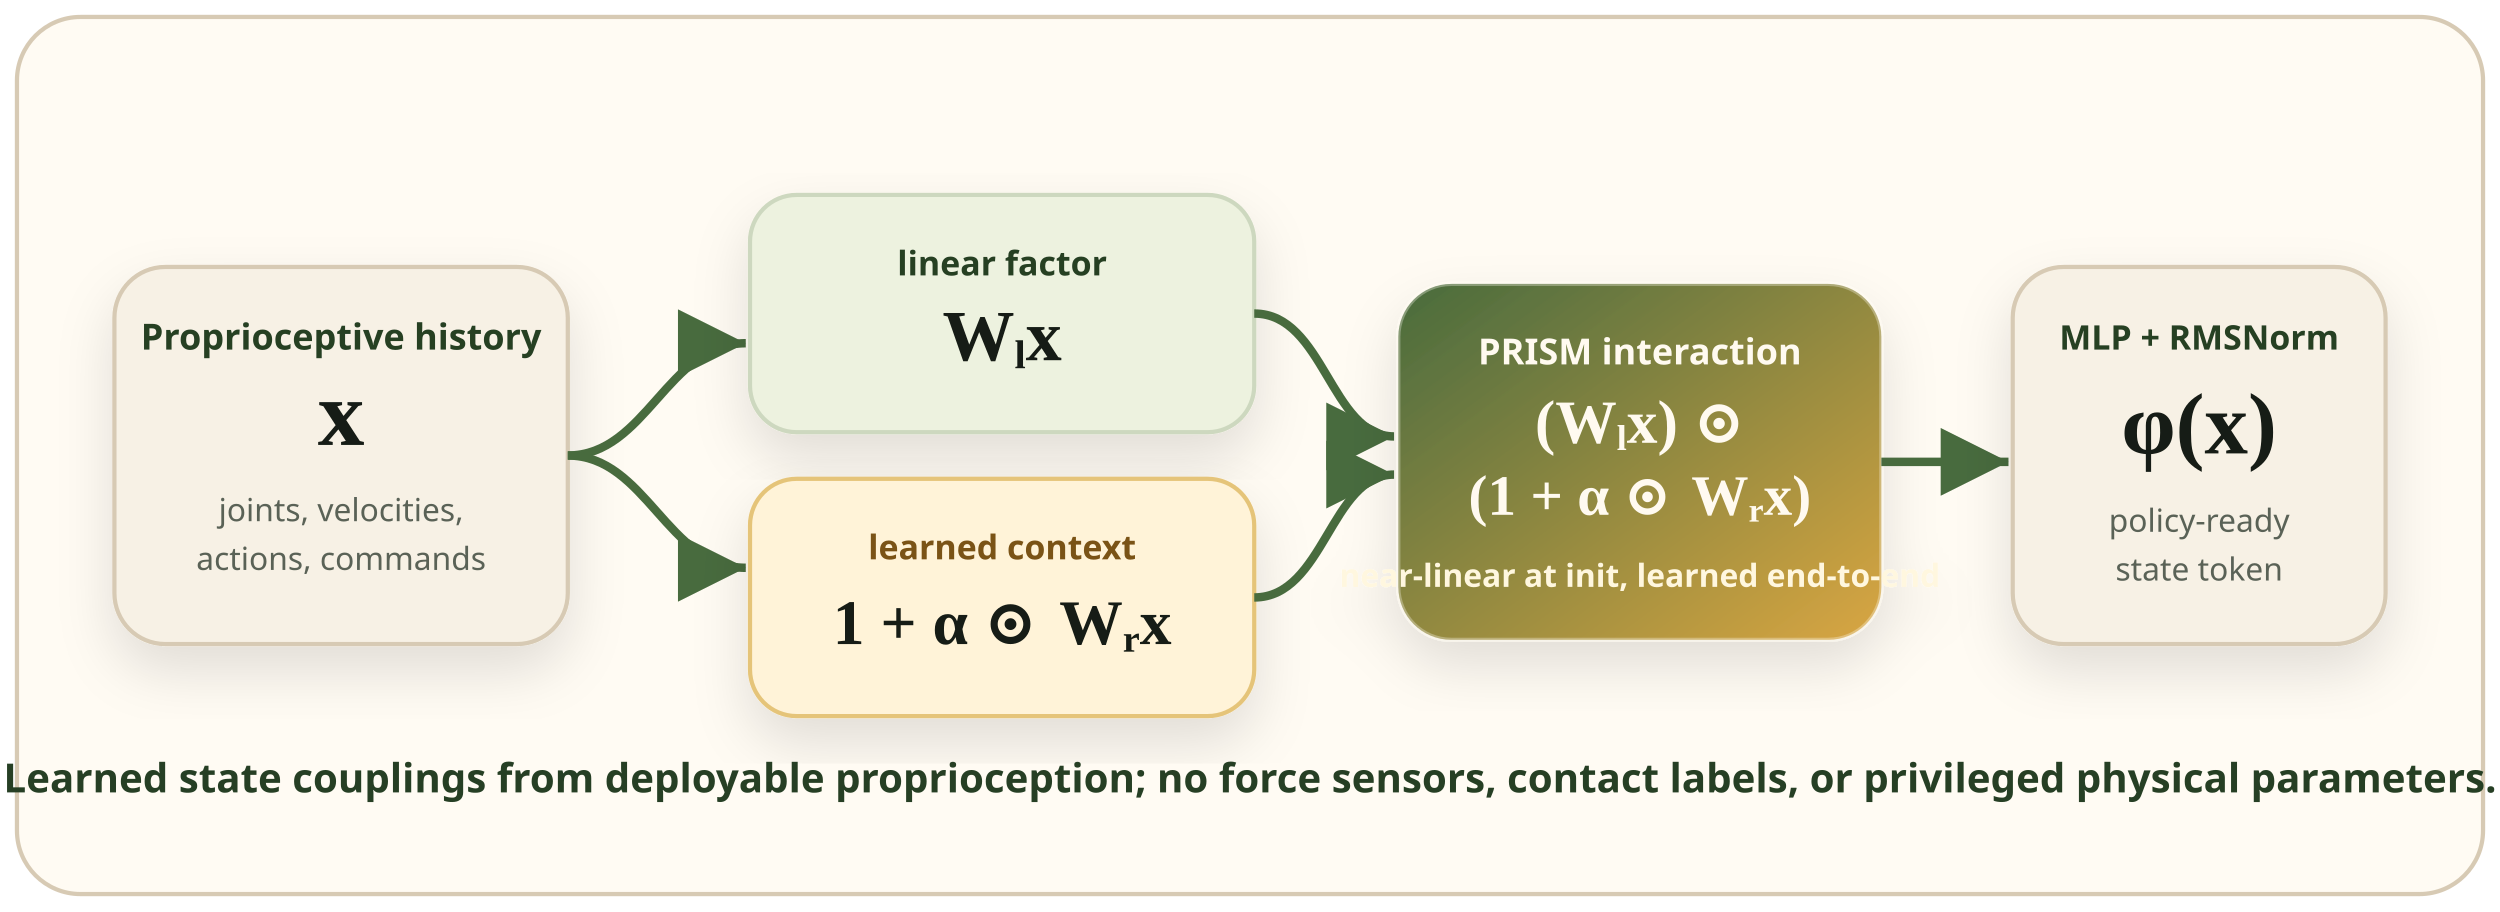
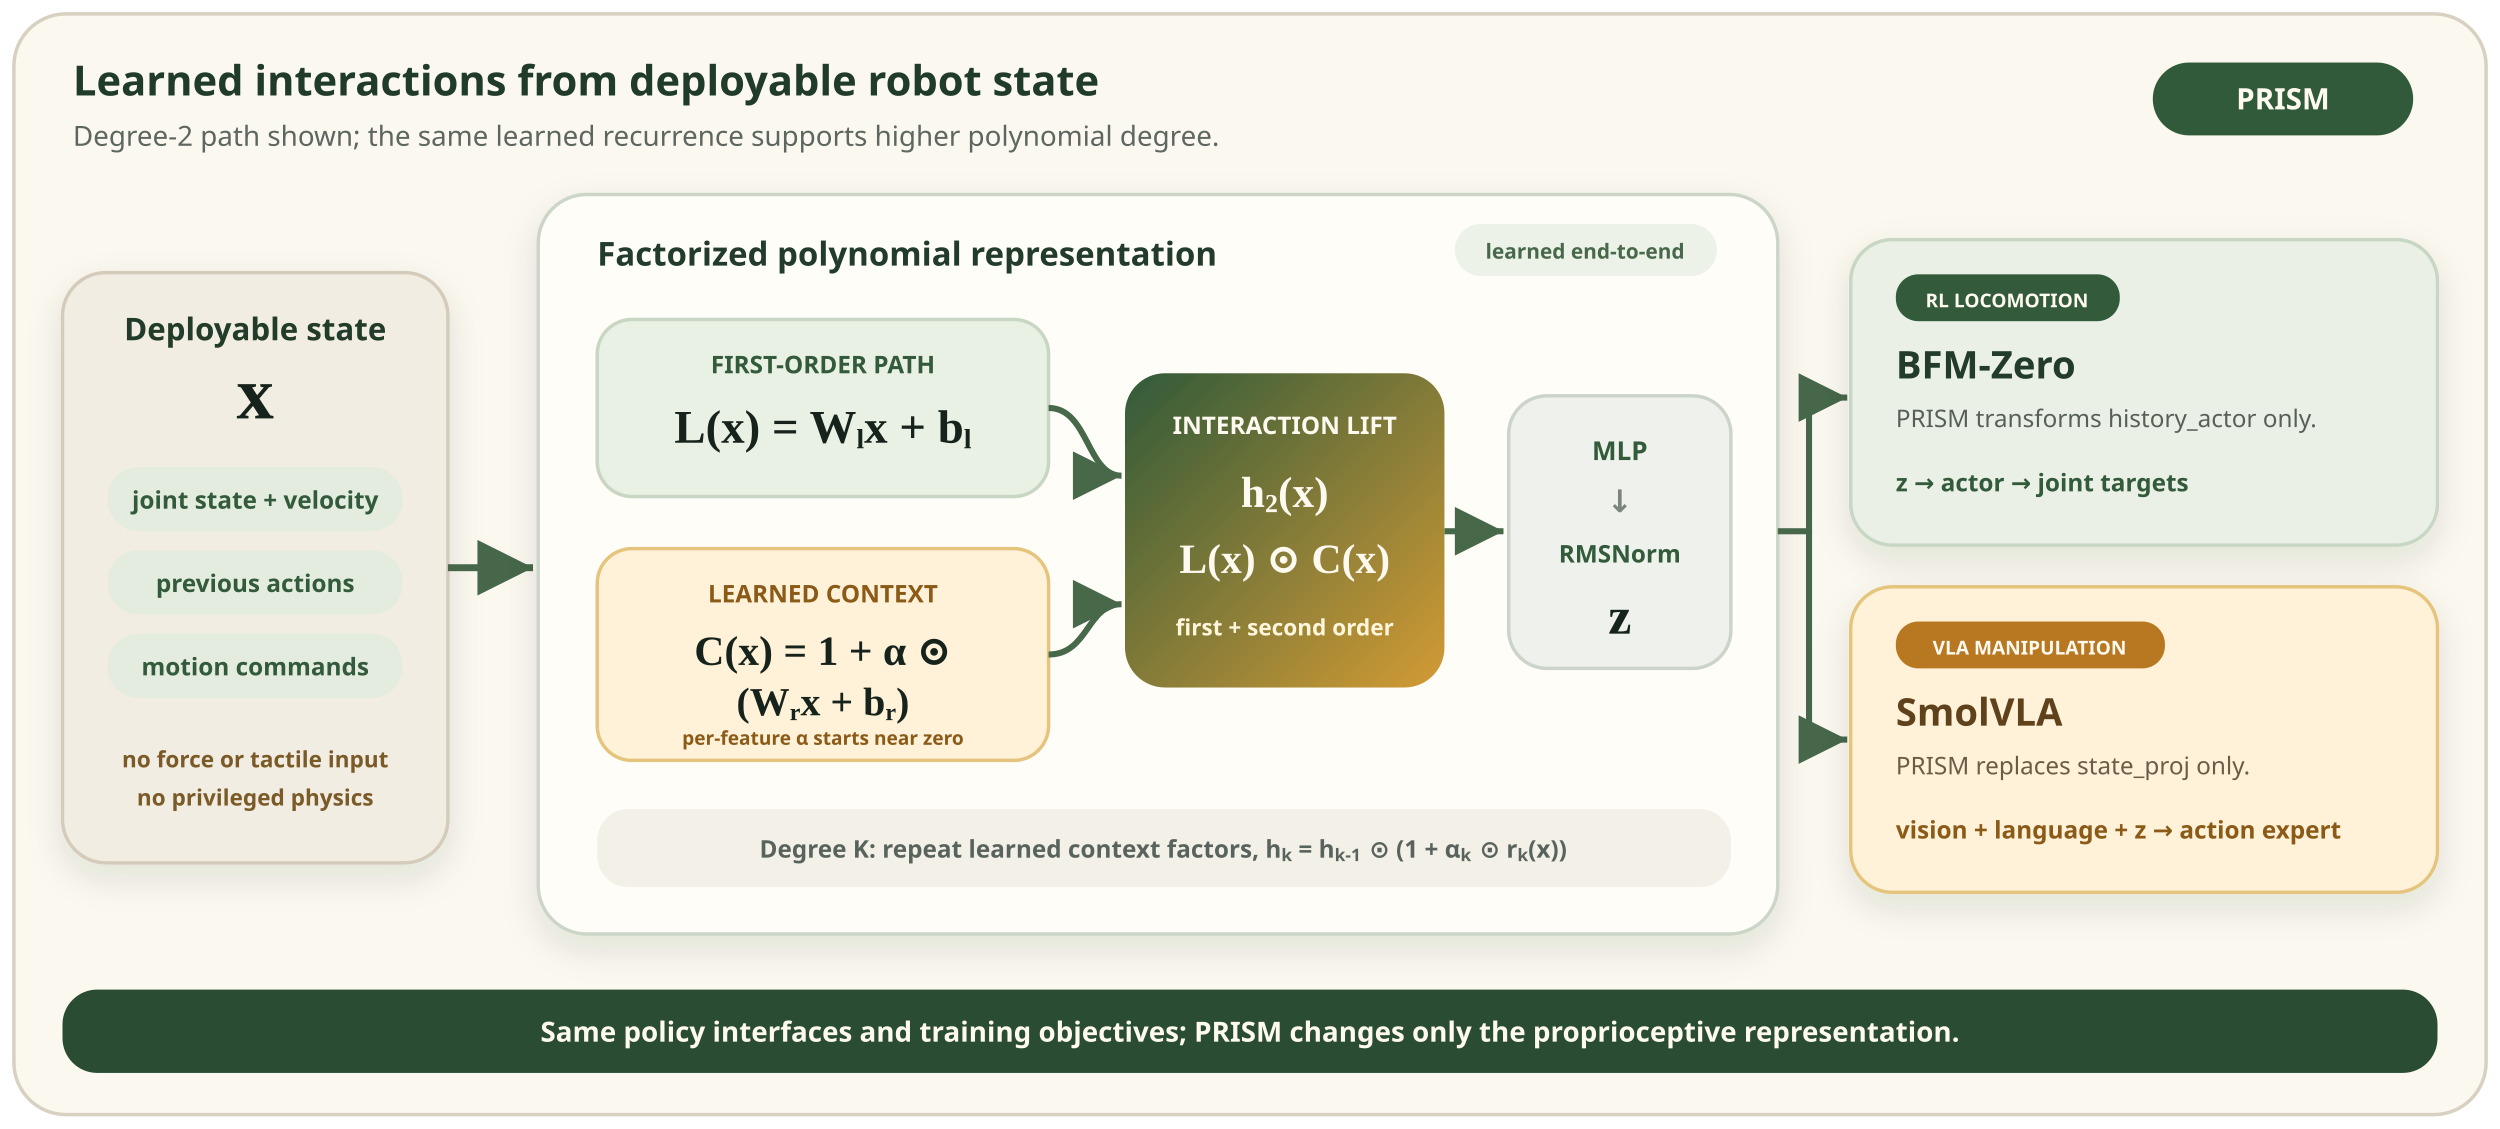
- <svg xmlns="http://www.w3.org/2000/svg" viewBox="0 0 1180 430" role="img" aria-labelledby="title desc">
+ <svg xmlns="http://www.w3.org/2000/svg" viewBox="0 0 1440 650" role="img" aria-labelledby="title desc">
  <defs>
    <marker id="arrow" markerWidth="12" markerHeight="12" refX="10" refY="6" orient="auto" markerUnits="strokeWidth">
-       <path d="M2,2 L10,6 L2,10 Z" fill="#486b3e" />
+       <path d="M2,2 L10,6 L2,10 Z" fill="#46674a" />
    </marker>
-     <linearGradient id="prismGrad" x1="0" y1="0" x2="1" y2="1">
-       <stop offset="0" stop-color="#486b3e" />
-       <stop offset="1" stop-color="#d9a642" />
+     <linearGradient id="interactionGradient" x1="0" y1="0" x2="1" y2="1">
+       <stop offset="0" stop-color="#315a3a" />
+       <stop offset="1" stop-color="#d39b35" />
    </linearGradient>
-     <filter id="softShadow" x="-20%" y="-20%" width="140%" height="140%">
-       <feDropShadow dx="0" dy="12" stdDeviation="13" flood-color="#261f14" flood-opacity="0.12" />
+     <filter id="shadow" x="-20%" y="-20%" width="140%" height="145%">
+       <feDropShadow dx="0" dy="8" stdDeviation="10" flood-color="#203126" flood-opacity="0.11" />
    </filter>
  </defs>
-   <rect x="8" y="8" width="1164" height="414" rx="30" fill="#fffaf0" opacity="0.78" />
-   <rect x="8" y="8" width="1164" height="414" rx="30" fill="none" stroke="#d7cab4" stroke-width="2" />
-   <g filter="url(#softShadow)">
-     <rect x="54" y="126" width="214" height="178" rx="24" fill="#f7f1e5" stroke="#d7cab4" stroke-width="2" />
-     <text x="161" y="165" text-anchor="middle" font-family="Avenir Next, Trebuchet MS, sans-serif" font-size="17" font-weight="800" fill="#263f24">Proprioceptive history</text>
-     <text x="161" y="210" text-anchor="middle" font-family="Georgia, Times New Roman, serif" font-size="44" font-weight="700" fill="#151b14">x</text>
-     <text x="161" y="246" text-anchor="middle" font-family="Avenir Next, Trebuchet MS, sans-serif" font-size="15" fill="#5a6257">joints, velocities,</text>
-     <text x="161" y="269" text-anchor="middle" font-family="Avenir Next, Trebuchet MS, sans-serif" font-size="15" fill="#5a6257">actions, commands</text>
+   <rect x="8" y="8" width="1424" height="634" rx="30" fill="#fbf8f0" />
+   <rect x="8" y="8" width="1424" height="634" rx="30" fill="none" stroke="#d8d0c1" stroke-width="2" />
+   <text x="42" y="55" font-family="Avenir Next, Trebuchet MS, sans-serif" font-size="24" font-weight="900" fill="#203b29">
+     Learned interactions from deployable robot state
+   </text>
+   <text x="42" y="84" font-family="Avenir Next, Trebuchet MS, sans-serif" font-size="16" fill="#5d665f">
+     Degree-2 path shown; the same learned recurrence supports higher polynomial degree.
+   </text>
+   <rect x="1240" y="36" width="150" height="42" rx="21" fill="#315a3a" />
+   <text x="1315" y="63" text-anchor="middle" font-family="Avenir Next, Trebuchet MS, sans-serif" font-size="17" font-weight="900" fill="#fffaf0">
+     PRISM
+   </text>
+   <g filter="url(#shadow)">
+     <rect x="36" y="157" width="222" height="340" rx="25" fill="#f2ede2" stroke="#d4cbbb" stroke-width="2" />
+     <text x="147" y="196" text-anchor="middle" font-family="Avenir Next, Trebuchet MS, sans-serif" font-size="18" font-weight="900" fill="#203b29">
+       Deployable state
+     </text>
+     <text x="147" y="241" text-anchor="middle" font-family="Georgia, Times New Roman, serif" font-size="43" font-weight="700" fill="#18241c">
+       x
+     </text>
+     <rect x="62" y="269" width="170" height="37" rx="18" fill="#e3ecde" />
+     <text x="147" y="293" text-anchor="middle" font-family="Avenir Next, Trebuchet MS, sans-serif" font-size="14" font-weight="700" fill="#315a3a">
+       joint state + velocity
+     </text>
+     <rect x="62" y="317" width="170" height="37" rx="18" fill="#e3ecde" />
+     <text x="147" y="341" text-anchor="middle" font-family="Avenir Next, Trebuchet MS, sans-serif" font-size="14" font-weight="700" fill="#315a3a">
+       previous actions
+     </text>
+     <rect x="62" y="365" width="170" height="37" rx="18" fill="#e3ecde" />
+     <text x="147" y="389" text-anchor="middle" font-family="Avenir Next, Trebuchet MS, sans-serif" font-size="14" font-weight="700" fill="#315a3a">
+       motion commands
+     </text>
+     <text x="147" y="442" text-anchor="middle" font-family="Avenir Next, Trebuchet MS, sans-serif" font-size="13" font-weight="700" fill="#7a5a28">
+       no force or tactile input
+     </text>
+     <text x="147" y="464" text-anchor="middle" font-family="Avenir Next, Trebuchet MS, sans-serif" font-size="13" font-weight="700" fill="#7a5a28">
+       no privileged physics
+     </text>
  </g>
-   <path d="M268 215 C305 215 315 162 352 162" fill="none" stroke="#486b3e" stroke-width="4" marker-end="url(#arrow)" />
-   <path d="M268 215 C305 215 315 268 352 268" fill="none" stroke="#486b3e" stroke-width="4" marker-end="url(#arrow)" />
-   <g filter="url(#softShadow)">
-     <rect x="354" y="92" width="238" height="112" rx="22" fill="#edf2df" stroke="#cdd8bf" stroke-width="2" />
-     <text x="473" y="130" text-anchor="middle" font-family="Avenir Next, Trebuchet MS, sans-serif" font-size="16" font-weight="800" fill="#263f24">linear factor</text>
-     <text x="473" y="170" text-anchor="middle" font-family="Georgia, Times New Roman, serif" font-size="34" font-weight="700" fill="#151b14">W<tspan baseline-shift="sub" font-size="19">l</tspan>x</text>
+   <path d="M258 327 L307 327" fill="none" stroke="#46674a" stroke-width="4" marker-end="url(#arrow)" />
+   <g filter="url(#shadow)">
+     <rect x="310" y="112" width="714" height="426" rx="28" fill="#fffdf8" stroke="#cbd5c8" stroke-width="2" />
+     <text x="344" y="153" font-family="Avenir Next, Trebuchet MS, sans-serif" font-size="19" font-weight="900" fill="#203b29">
+       Factorized polynomial representation
+     </text>
+     <rect x="838" y="129" width="151" height="30" rx="15" fill="#edf2e8" />
+     <text x="913" y="149" text-anchor="middle" font-family="Avenir Next, Trebuchet MS, sans-serif" font-size="12" font-weight="800" fill="#46674a">
+       learned end-to-end
+     </text>
+     <rect x="344" y="184" width="260" height="102" rx="20" fill="#e9f0e4" stroke="#c8d6c4" stroke-width="2" />
+     <text x="474" y="215" text-anchor="middle" font-family="Avenir Next, Trebuchet MS, sans-serif" font-size="14" font-weight="900" fill="#315a3a">
+       FIRST-ORDER PATH
+     </text>
+     <text x="474" y="255" text-anchor="middle" font-family="Georgia, Times New Roman, serif" font-size="27" font-weight="700" fill="#18241c">
+       L(x) = W<tspan baseline-shift="sub" font-size="16">l</tspan>x + b<tspan baseline-shift="sub" font-size="16">l</tspan>
+     </text>
+     <rect x="344" y="316" width="260" height="122" rx="20" fill="#fff2d8" stroke="#e5c47e" stroke-width="2" />
+     <text x="474" y="347" text-anchor="middle" font-family="Avenir Next, Trebuchet MS, sans-serif" font-size="14" font-weight="900" fill="#8a5a18">
+       LEARNED CONTEXT
+     </text>
+     <text x="474" y="383" text-anchor="middle" font-family="Georgia, Times New Roman, serif" font-size="24" font-weight="700" fill="#18241c">
+       C(x) = 1 + α ⊙
+     </text>
+     <text x="474" y="412" text-anchor="middle" font-family="Georgia, Times New Roman, serif" font-size="23" font-weight="700" fill="#18241c">
+       (W<tspan baseline-shift="sub" font-size="14">r</tspan>x + b<tspan baseline-shift="sub" font-size="14">r</tspan>)
+     </text>
+     <text x="474" y="429" text-anchor="middle" font-family="Avenir Next, Trebuchet MS, sans-serif" font-size="11" font-weight="700" fill="#8a5a18">
+       per-feature α starts near zero
+     </text>
+     <path d="M604 235 C627 235 626 274 646 274" fill="none" stroke="#46674a" stroke-width="3.5" marker-end="url(#arrow)" />
+     <path d="M604 377 C627 377 626 348 646 348" fill="none" stroke="#46674a" stroke-width="3.5" marker-end="url(#arrow)" />
+     <rect x="648" y="215" width="184" height="181" rx="23" fill="url(#interactionGradient)" />
+     <text x="740" y="250" text-anchor="middle" font-family="Avenir Next, Trebuchet MS, sans-serif" font-size="14" font-weight="900" fill="#fffaf0">
+       INTERACTION LIFT
+     </text>
+     <text x="740" y="292" text-anchor="middle" font-family="Georgia, Times New Roman, serif" font-size="25" font-weight="700" fill="#fffaf0">
+       h<tspan baseline-shift="sub" font-size="15">2</tspan>(x)
+     </text>
+     <text x="740" y="330" text-anchor="middle" font-family="Georgia, Times New Roman, serif" font-size="24" font-weight="700" fill="#fffaf0">
+       L(x) ⊙ C(x)
+     </text>
+     <text x="740" y="366" text-anchor="middle" font-family="Avenir Next, Trebuchet MS, sans-serif" font-size="13" font-weight="800" fill="#fff6dc">
+       first + second order
+     </text>
+     <path d="M832 306 L866 306" fill="none" stroke="#46674a" stroke-width="3.5" marker-end="url(#arrow)" />
+     <rect x="869" y="228" width="128" height="157" rx="22" fill="#eef1ec" stroke="#ccd4ca" stroke-width="2" />
+     <text x="933" y="265" text-anchor="middle" font-family="Avenir Next, Trebuchet MS, sans-serif" font-size="15" font-weight="900" fill="#315a3a">
+       MLP
+     </text>
+     <text x="933" y="295" text-anchor="middle" font-family="Avenir Next, Trebuchet MS, sans-serif" font-size="18" font-weight="800" fill="#7b847d">
+       ↓
+     </text>
+     <text x="933" y="324" text-anchor="middle" font-family="Avenir Next, Trebuchet MS, sans-serif" font-size="14" font-weight="900" fill="#315a3a">
+       RMSNorm
+     </text>
+     <text x="933" y="365" text-anchor="middle" font-family="Georgia, Times New Roman, serif" font-size="30" font-weight="700" fill="#18241c">
+       z
+     </text>
+     <rect x="344" y="466" width="653" height="45" rx="18" fill="#f3f0e8" />
+     <text x="670" y="494" text-anchor="middle" font-family="Avenir Next, Trebuchet MS, sans-serif" font-size="14" font-weight="700" fill="#59645d">
+       Degree K: repeat learned context factors, h<tspan baseline-shift="sub" font-size="10">k</tspan> = h<tspan baseline-shift="sub" font-size="10">k-1</tspan> ⊙ (1 + α<tspan baseline-shift="sub" font-size="10">k</tspan> ⊙ r<tspan baseline-shift="sub" font-size="10">k</tspan>(x))
+     </text>
  </g>
-   <g filter="url(#softShadow)">
-     <rect x="354" y="226" width="238" height="112" rx="22" fill="#fff3d8" stroke="#e5c479" stroke-width="2" />
-     <text x="473" y="264" text-anchor="middle" font-family="Avenir Next, Trebuchet MS, sans-serif" font-size="16" font-weight="800" fill="#7a5215">learned context</text>
-     <text x="473" y="304" text-anchor="middle" font-family="Georgia, Times New Roman, serif" font-size="30" font-weight="700" fill="#151b14">1 + α ⊙ W<tspan baseline-shift="sub" font-size="18">r</tspan>x</text>
+   <path d="M1024 306 L1042 306 L1042 229 L1064 229" fill="none" stroke="#46674a" stroke-width="3.5" marker-end="url(#arrow)" />
+   <path d="M1042 306 L1042 426 L1064 426" fill="none" stroke="#46674a" stroke-width="3.5" marker-end="url(#arrow)" />
+   <g filter="url(#shadow)">
+     <rect x="1066" y="138" width="338" height="176" rx="24" fill="#eaf0e6" stroke="#c8d6c4" stroke-width="2" />
+     <rect x="1092" y="158" width="129" height="27" rx="13" fill="#315a3a" />
+     <text x="1156" y="177" text-anchor="middle" font-family="Avenir Next, Trebuchet MS, sans-serif" font-size="11" font-weight="900" fill="#fffaf0">
+       RL LOCOMOTION
+     </text>
+     <text x="1092" y="218" font-family="Avenir Next, Trebuchet MS, sans-serif" font-size="22" font-weight="900" fill="#203b29">
+       BFM-Zero
+     </text>
+     <text x="1092" y="246" font-family="Avenir Next, Trebuchet MS, sans-serif" font-size="14" fill="#566159">
+       PRISM transforms history_actor only.
+     </text>
+     <text x="1092" y="283" font-family="Avenir Next, Trebuchet MS, sans-serif" font-size="14" font-weight="800" fill="#315a3a">
+       z → actor → joint targets
+     </text>
  </g>
-   <path d="M592 148 C625 148 628 206 658 206" fill="none" stroke="#486b3e" stroke-width="4" marker-end="url(#arrow)" />
-   <path d="M592 282 C625 282 628 224 658 224" fill="none" stroke="#486b3e" stroke-width="4" marker-end="url(#arrow)" />
-   <g filter="url(#softShadow)">
-     <rect x="660" y="134" width="228" height="168" rx="25" fill="url(#prismGrad)" stroke="#fffaf0" stroke-opacity="0.32" stroke-width="2" />
-     <text x="774" y="172" text-anchor="middle" font-family="Avenir Next, Trebuchet MS, sans-serif" font-size="17" font-weight="900" fill="#fffaf0">PRISM interaction</text>
-     <text x="774" y="209" text-anchor="middle" font-family="Georgia, Times New Roman, serif" font-size="29" font-weight="700" fill="#fffaf0">(W<tspan baseline-shift="sub" font-size="17">l</tspan>x) ⊙</text>
-     <text x="774" y="243" text-anchor="middle" font-family="Georgia, Times New Roman, serif" font-size="27" font-weight="700" fill="#fffaf0">(1 + α ⊙ W<tspan baseline-shift="sub" font-size="16">r</tspan>x)</text>
-     <text x="774" y="277" text-anchor="middle" font-family="Avenir Next, Trebuchet MS, sans-serif" font-size="15" font-weight="700" fill="#fff7df">near-linear at init, learned end-to-end</text>
+   <g filter="url(#shadow)">
+     <rect x="1066" y="338" width="338" height="176" rx="24" fill="#fff2d8" stroke="#e5c47e" stroke-width="2" />
+     <rect x="1092" y="358" width="155" height="27" rx="13" fill="#b87823" />
+     <text x="1169" y="377" text-anchor="middle" font-family="Avenir Next, Trebuchet MS, sans-serif" font-size="11" font-weight="900" fill="#fffaf0">
+       VLA MANIPULATION
+     </text>
+     <text x="1092" y="418" font-family="Avenir Next, Trebuchet MS, sans-serif" font-size="22" font-weight="900" fill="#5f431d">
+       SmolVLA
+     </text>
+     <text x="1092" y="446" font-family="Avenir Next, Trebuchet MS, sans-serif" font-size="14" fill="#6b5c47">
+       PRISM replaces state_proj only.
+     </text>
+     <text x="1092" y="483" font-family="Avenir Next, Trebuchet MS, sans-serif" font-size="14" font-weight="800" fill="#8a5a18">
+       vision + language + z → action expert
+     </text>
  </g>
-   <path d="M888 218 L948 218" fill="none" stroke="#486b3e" stroke-width="4" marker-end="url(#arrow)" />
-   <g filter="url(#softShadow)">
-     <rect x="950" y="126" width="176" height="178" rx="24" fill="#f7f1e5" stroke="#d7cab4" stroke-width="2" />
-     <text x="1038" y="165" text-anchor="middle" font-family="Avenir Next, Trebuchet MS, sans-serif" font-size="16" font-weight="800" fill="#263f24">MLP + RMSNorm</text>
-     <text x="1038" y="214" text-anchor="middle" font-family="Georgia, Times New Roman, serif" font-size="41" font-weight="700" fill="#151b14">φ(x)</text>
-     <text x="1038" y="251" text-anchor="middle" font-family="Avenir Next, Trebuchet MS, sans-serif" font-size="15" fill="#5a6257">policy-ready</text>
-     <text x="1038" y="274" text-anchor="middle" font-family="Avenir Next, Trebuchet MS, sans-serif" font-size="15" fill="#5a6257">state token</text>
-   </g>
-   <text x="590" y="374" text-anchor="middle" font-family="Avenir Next, Trebuchet MS, sans-serif" font-size="19" font-weight="800" fill="#263f24">
-     Learned state couplings from deployable proprioception; no force sensors, contact labels, or privileged physical parameters.
+   <rect x="36" y="570" width="1368" height="48" rx="20" fill="#294c33" />
+   <text x="720" y="600" text-anchor="middle" font-family="Avenir Next, Trebuchet MS, sans-serif" font-size="16" font-weight="800" fill="#fffaf0">
+     Same policy interfaces and training objectives; PRISM changes only the proprioceptive representation.
  </text>
</svg>
